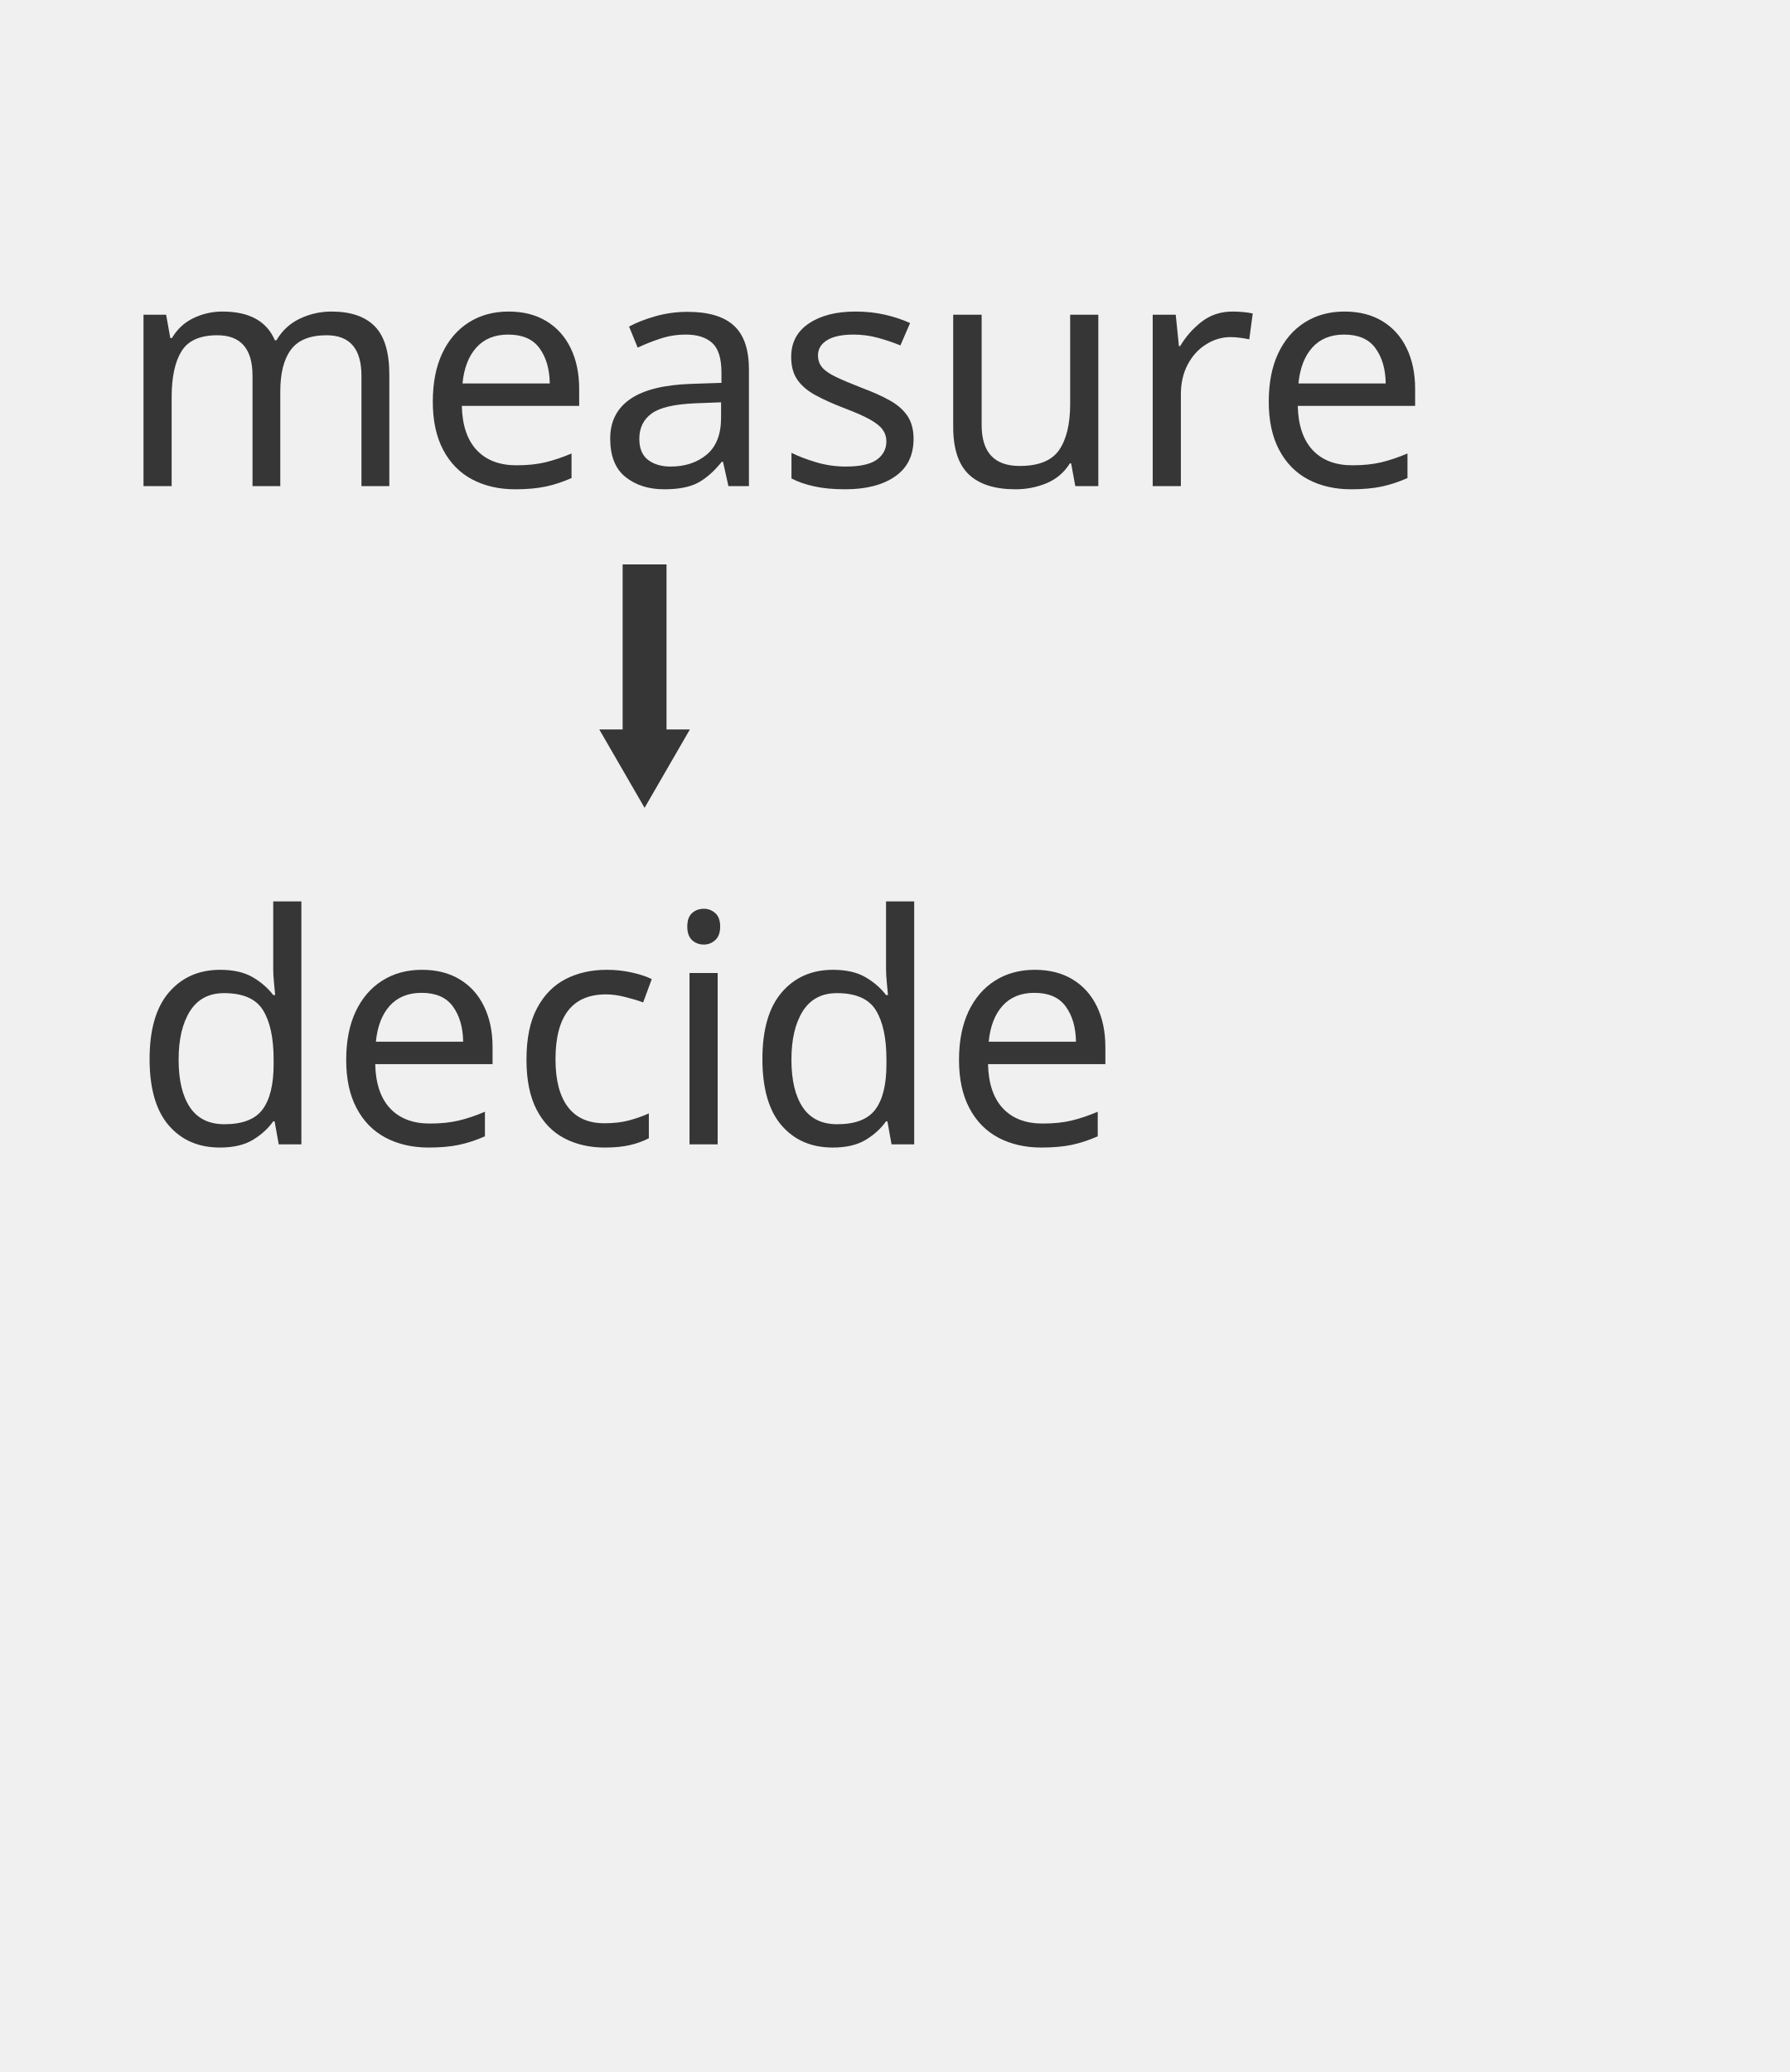
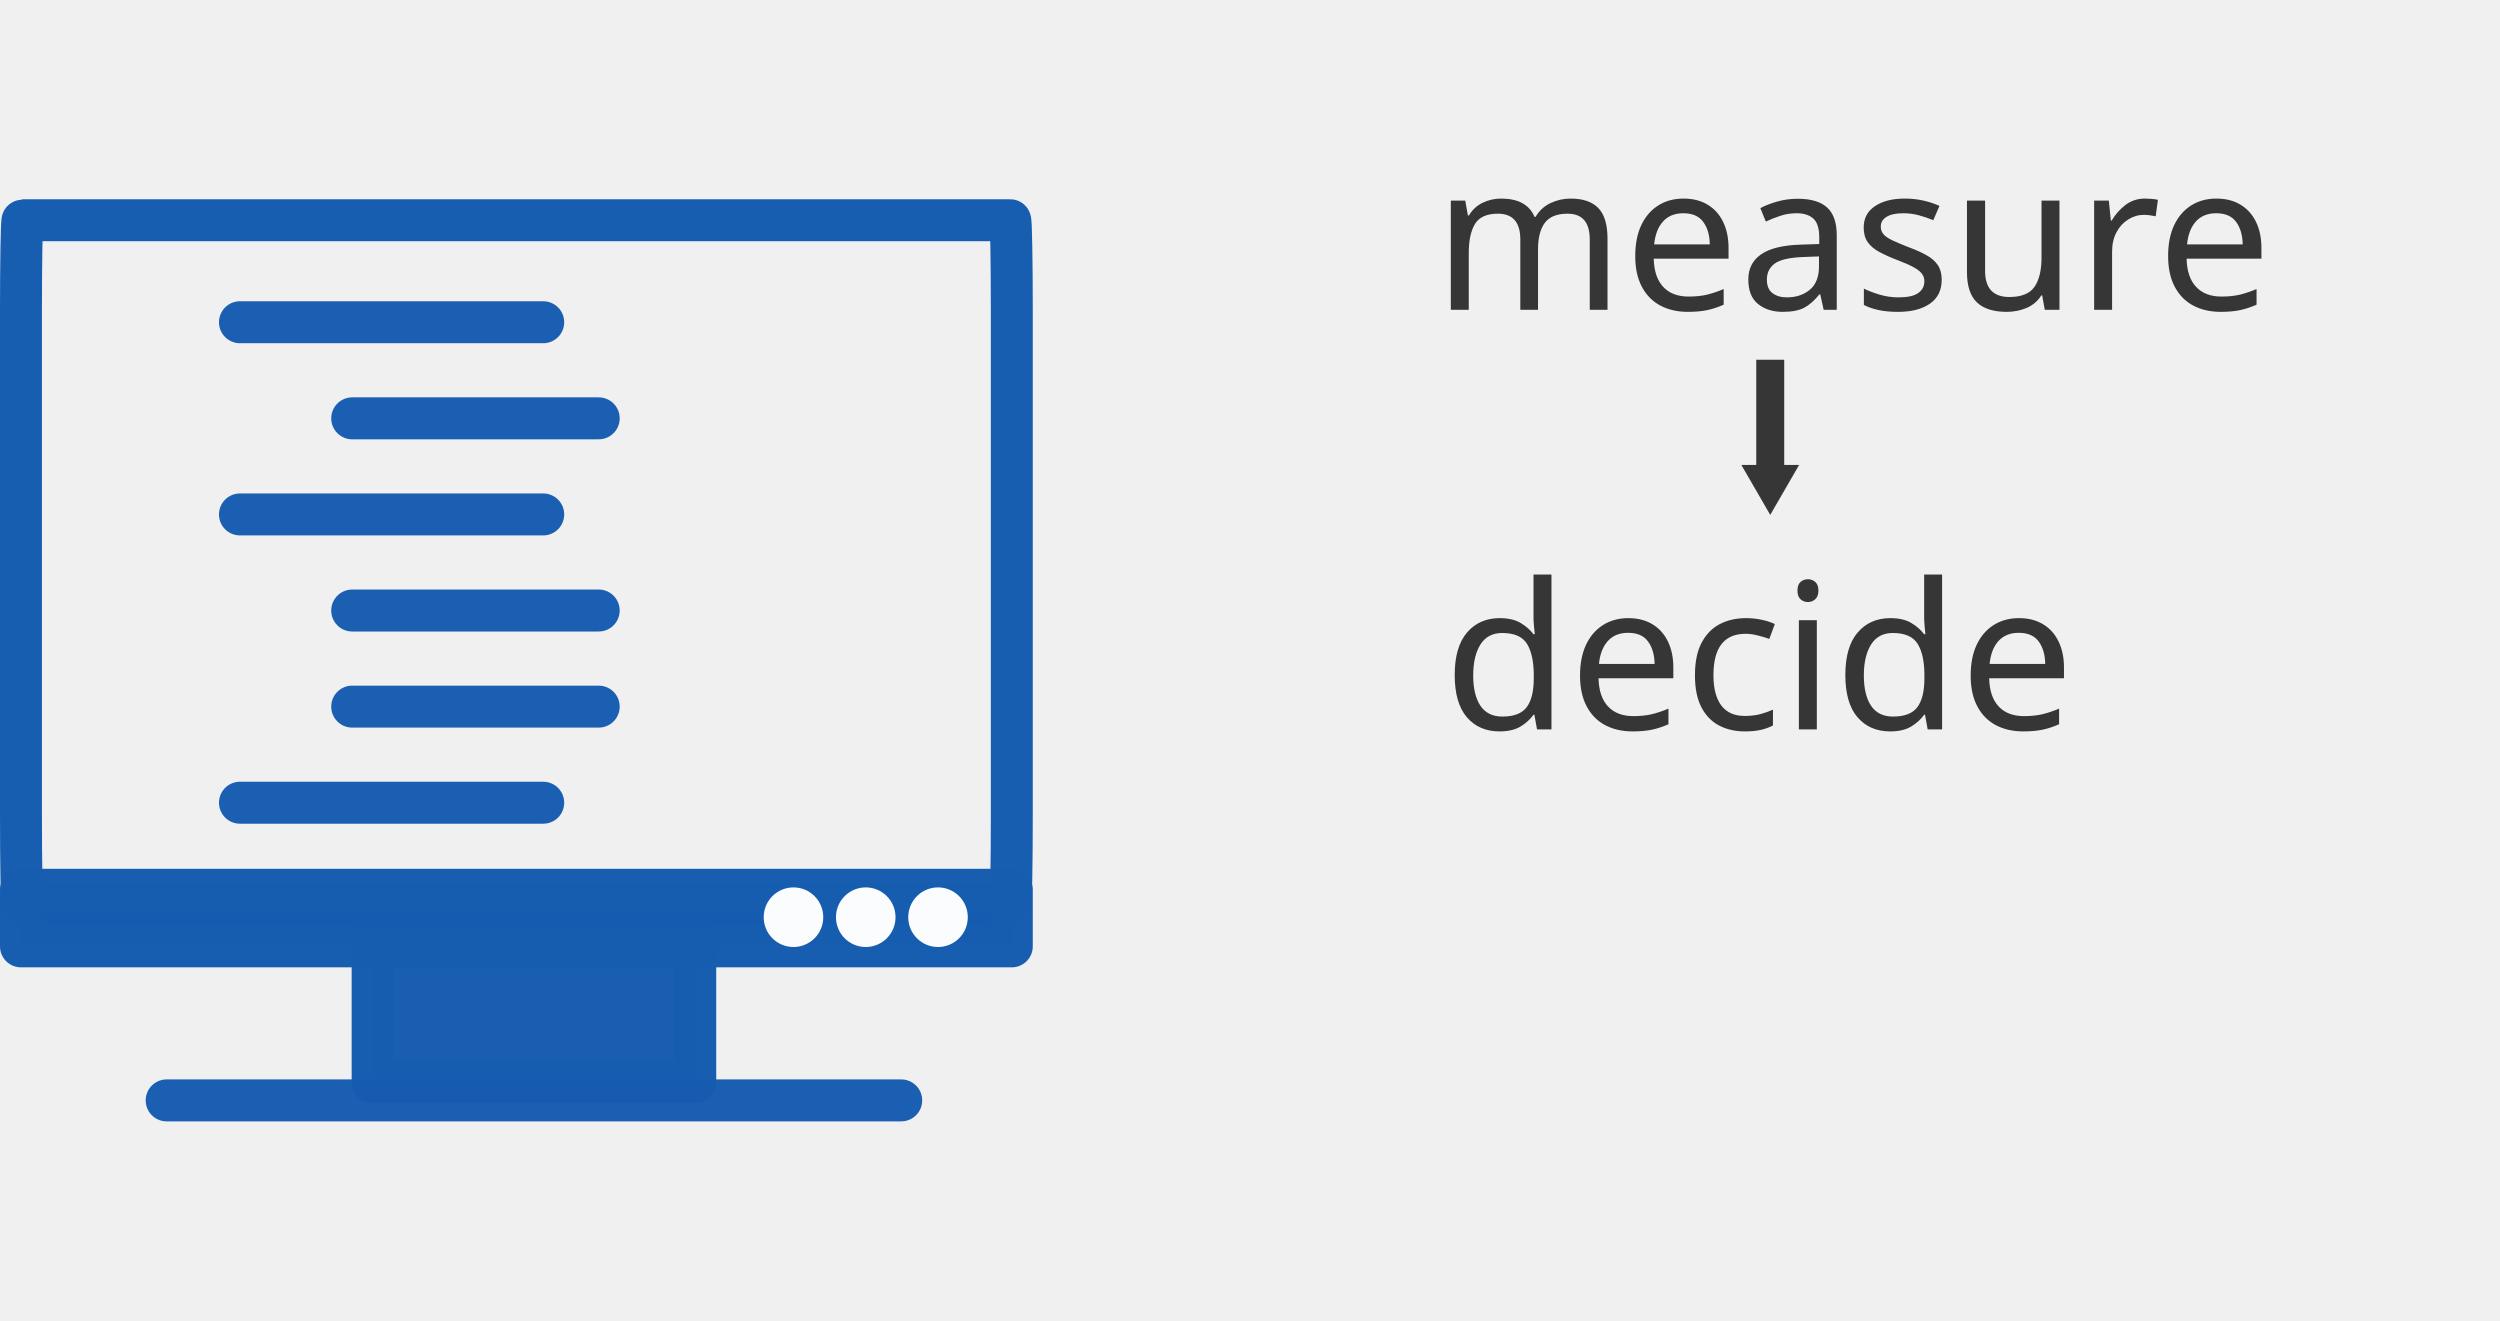
- <svg xmlns="http://www.w3.org/2000/svg" width="81.564mm" height="94.435mm" viewBox="0 0 289.008 334.613" id="svg23768" version="1.1">
+ <svg xmlns="http://www.w3.org/2000/svg" width="178.767mm" height="94.435mm" viewBox="0 0 633.427 334.613" id="svg23768" version="1.1">
  <defs id="defs23770">
    <marker style="overflow:visible" id="marker30366" refX="0" refY="0" orient="auto">
      <path transform="scale(0.2,0.2)" style="fill:#363636;fill-opacity:1;fill-rule:evenodd;stroke:#363636;stroke-width:1pt;stroke-opacity:1" d="m 5.77,0 -8.65,5 0,-10 8.65,5 z" id="path30368" />
    </marker>
    <marker style="overflow:visible" id="marker29403" refX="0" refY="0" orient="auto">
      <path transform="scale(0.2,0.2)" style="fill:#363636;fill-opacity:1;fill-rule:evenodd;stroke:#363636;stroke-width:1pt;stroke-opacity:1" d="m 5.77,0 -8.65,5 0,-10 8.65,5 z" id="path29405" />
    </marker>
    <marker style="overflow:visible" id="InfiniteLineEnd" refX="0" refY="0" orient="auto">
      <g id="g28695" style="fill:#363636;fill-opacity:1;stroke:#363636;stroke-opacity:1">
        <circle id="circle28697" r="0.8" cy="0" cx="3" style="fill:#363636;fill-opacity:1;stroke:#363636;stroke-opacity:1" />
        <circle id="circle28699" r="0.8" cy="0" cx="6.5" style="fill:#363636;fill-opacity:1;stroke:#363636;stroke-opacity:1" />
        <circle id="circle28701" r="0.8" cy="0" cx="10" style="fill:#363636;fill-opacity:1;stroke:#363636;stroke-opacity:1" />
      </g>
    </marker>
    <marker orient="auto" refY="0" refX="0" id="CurveOut" style="overflow:visible">
      <path id="path28647" d="m -5.413,-5.046 c 2.76,0 5,2.24 5,5 0,2.76 -2.24,5 -5,5" style="fill:#363636;fill-opacity:1;fill-rule:evenodd;stroke:#363636;stroke-width:1pt;stroke-opacity:1" transform="scale(0.6,0.6)" />
    </marker>
    <marker orient="auto" refY="0" refX="0" id="Arrow2Send" style="overflow:visible">
      <path id="path28493" style="fill:#363636;fill-opacity:1;fill-rule:evenodd;stroke:#363636;stroke-width:0.625;stroke-linejoin:round;stroke-opacity:1" d="M 8.719,4.034 -2.207,0.016 8.719,-4.002 c -1.745,2.372 -1.735,5.617 -6e-7,8.035 z" transform="matrix(-0.3,0,0,-0.3,0.69,0)" />
    </marker>
    <marker orient="auto" refY="0" refX="0" id="TriangleOutM" style="overflow:visible">
      <path id="path28605" d="m 5.77,0 -8.65,5 0,-10 8.65,5 z" style="fill:#363636;fill-opacity:1;fill-rule:evenodd;stroke:#363636;stroke-width:1pt;stroke-opacity:1" transform="scale(0.4,0.4)" />
    </marker>
+     <marker orient="auto" refY="0" refX="0" id="marker30366-7" style="overflow:visible">
+       <path id="path30368-5" d="m 5.77,0 -8.65,5 0,-10 8.65,5 z" style="fill:#363636;fill-opacity:1;fill-rule:evenodd;stroke:#363636;stroke-width:1pt;stroke-opacity:1" transform="scale(0.2,0.2)" />
+     </marker>
+     <marker orient="auto" refY="0" refX="0" id="marker29403-3" style="overflow:visible">
+       <path id="path29405-5" d="m 5.77,0 -8.65,5 0,-10 8.65,5 z" style="fill:#363636;fill-opacity:1;fill-rule:evenodd;stroke:#363636;stroke-width:1pt;stroke-opacity:1" transform="scale(0.2,0.2)" />
+     </marker>
+     <marker orient="auto" refY="0" refX="0" id="InfiniteLineEnd-6" style="overflow:visible">
+       <g style="fill:#363636;fill-opacity:1;stroke:#363636;stroke-opacity:1" id="g28695-2">
+         <circle style="fill:#363636;fill-opacity:1;stroke:#363636;stroke-opacity:1" cx="3" cy="0" r="0.8" id="circle28697-9" />
+         <circle style="fill:#363636;fill-opacity:1;stroke:#363636;stroke-opacity:1" cx="6.5" cy="0" r="0.8" id="circle28699-1" />
+         <circle style="fill:#363636;fill-opacity:1;stroke:#363636;stroke-opacity:1" cx="10" cy="0" r="0.8" id="circle28701-2" />
+       </g>
+     </marker>
+     <marker style="overflow:visible" id="CurveOut-7" refX="0" refY="0" orient="auto">
+       <path transform="scale(0.6,0.6)" style="fill:#363636;fill-opacity:1;fill-rule:evenodd;stroke:#363636;stroke-width:1pt;stroke-opacity:1" d="m -5.413,-5.046 c 2.76,0 5,2.24 5,5 0,2.76 -2.24,5 -5,5" id="path28647-0" />
+     </marker>
+     <marker style="overflow:visible" id="Arrow2Send-9" refX="0" refY="0" orient="auto">
+       <path transform="matrix(-0.3,0,0,-0.3,0.69,0)" d="M 8.719,4.034 -2.207,0.016 8.719,-4.002 c -1.745,2.372 -1.735,5.617 -6e-7,8.035 z" style="fill:#363636;fill-opacity:1;fill-rule:evenodd;stroke:#363636;stroke-width:0.625;stroke-linejoin:round;stroke-opacity:1" id="path28493-3" />
+     </marker>
+     <marker style="overflow:visible" id="TriangleOutM-6" refX="0" refY="0" orient="auto">
+       <path transform="scale(0.4,0.4)" style="fill:#363636;fill-opacity:1;fill-rule:evenodd;stroke:#363636;stroke-width:1pt;stroke-opacity:1" d="m 5.77,0 -8.65,5 0,-10 8.65,5 z" id="path28605-0" />
+     </marker>
  </defs>
-   <g id="layer1" transform="translate(-354.39,-277.8279)">
+   <g id="layer1" transform="translate(-9.971496,-277.8279)">
    <text id="text8262" y="356.332" x="373.177" style="font-style:normal;font-variant:normal;font-weight:normal;font-stretch:normal;font-size:51.631px;line-height:125%;font-family:motsera;-inkscape-font-specification:motsera;letter-spacing:0px;word-spacing:0px;fill:#363636;fill-opacity:1;stroke:none;stroke-width:1px;stroke-linecap:butt;stroke-linejoin:miter;stroke-opacity:1" xml:space="preserve">
      <tspan style="font-style:normal;font-variant:normal;font-weight:500;font-stretch:normal;font-family:Montserrat;-inkscape-font-specification:'Montserrat Medium';fill:#363636;fill-opacity:1;stroke:none;stroke-opacity:1" y="356.332" x="373.177" id="tspan8264">measure</tspan>
    </text>
    <text xml:space="preserve" style="font-style:normal;font-variant:normal;font-weight:normal;font-stretch:normal;font-size:51.631px;line-height:125%;font-family:motsera;-inkscape-font-specification:motsera;letter-spacing:0px;word-spacing:0px;fill:#363636;fill-opacity:1;stroke:none;stroke-width:1px;stroke-linecap:butt;stroke-linejoin:miter;stroke-opacity:1;" x="375.707" y="462.631" id="text28353">
      <tspan id="tspan28355" x="375.707" y="462.631" style="font-style:normal;font-variant:normal;font-weight:500;font-stretch:normal;font-family:Montserrat;-inkscape-font-specification:'Montserrat Medium';fill:#363636;fill-opacity:1;stroke:none;stroke-opacity:1;">decide</tspan>
    </text>
-     <g id="g6084">
+     <g id="g4266">
      <path style="color:#000000;font-style:normal;font-variant:normal;font-weight:normal;font-stretch:normal;font-size:medium;line-height:normal;font-family:sans-serif;text-indent:0;text-align:start;text-decoration:none;text-decoration-line:none;text-decoration-style:solid;text-decoration-color:#000000;letter-spacing:normal;word-spacing:normal;text-transform:none;direction:ltr;block-progression:tb;writing-mode:lr-tb;baseline-shift:baseline;text-anchor:start;white-space:normal;clip-rule:nonzero;display:inline;overflow:visible;visibility:visible;opacity:1;isolation:auto;mix-blend-mode:normal;color-interpolation:sRGB;color-interpolation-filters:linearRGB;solid-color:#000000;solid-opacity:1;fill:#363636;fill-opacity:1;fill-rule:evenodd;stroke:none;stroke-width:7.087;stroke-linecap:butt;stroke-linejoin:miter;stroke-miterlimit:4;stroke-dasharray:none;stroke-dashoffset:0;stroke-opacity:1;color-rendering:auto;image-rendering:auto;shape-rendering:auto;text-rendering:auto;enable-background:accumulate" d="m 454.953,368.977 0,30.865 7.088,0 0,-30.865 -7.088,0 z" id="path8268" />
-       <path style="fill:#363636;fill-opacity:1;fill-rule:evenodd;stroke:#363636;stroke-width:0.2pt;stroke-opacity:1" d="m 458.498,408.021 -7.087,-12.261 14.174,0 -7.087,12.261 z" id="path6090" />
+       <path style="fill:#363636;fill-opacity:1;fill-rule:evenodd;stroke:#363636;stroke-width:0.2pt;stroke-opacity:1" d="m 458.498,408.021 -7.087,-12.261 14.174,0 -7.087,12.261 z" id="path4272" />
+     </g>
+     <g transform="translate(3.79169,-2.052559)" id="layer1-6">
+       <g id="g8280" transform="matrix(1.14441,0,0,1.145255,371.1647,-468.6997)">
+         <rect rx="0.357" ry="20" y="702.362" x="-314.286" height="151.429" width="219.37" id="rect8282" style="opacity:1;fill:none;fill-opacity:1;stroke:#175daf;stroke-width:9.285;stroke-linecap:round;stroke-linejoin:round;stroke-miterlimit:4;stroke-dasharray:none;stroke-dashoffset:0;stroke-opacity:0.992" />
+         <rect rx="0" ry="0" y="855.219" x="-236.429" height="37.878" width="71.429" id="rect8284" style="opacity:1;fill:#165cb0;fill-opacity:0.984;stroke:#175daf;stroke-width:9.285;stroke-linecap:round;stroke-linejoin:round;stroke-miterlimit:4;stroke-dasharray:none;stroke-dashoffset:0;stroke-opacity:0.992" />
+         <path id="path8286" d="m -282.032,897.083 162.635,0" style="opacity:1;fill:none;fill-rule:evenodd;stroke:#165bb0;stroke-width:9.285;stroke-linecap:round;stroke-linejoin:round;stroke-miterlimit:4;stroke-dasharray:none;stroke-opacity:0.976" />
+         <g style="opacity:1" transform="translate(20,-0.1561006)" id="g8288">
+           <path id="path8290" d="m -285.804,725.083 67.145,0" style="fill:none;fill-rule:evenodd;stroke:#165bb0;stroke-width:9.285;stroke-linecap:round;stroke-linejoin:round;stroke-miterlimit:4;stroke-dasharray:none;stroke-opacity:0.976" />
+           <path style="fill:none;fill-rule:evenodd;stroke:#165bb0;stroke-width:9.285;stroke-linecap:round;stroke-linejoin:round;stroke-miterlimit:4;stroke-dasharray:none;stroke-opacity:0.976" d="m -260.953,746.343 54.58,0" id="path8292" />
+           <path style="fill:none;fill-rule:evenodd;stroke:#165bb0;stroke-width:9.285;stroke-linecap:round;stroke-linejoin:round;stroke-miterlimit:4;stroke-dasharray:none;stroke-opacity:0.976" d="m -260.953,788.862 54.58,0" id="path8294" />
+           <path style="fill:none;fill-rule:evenodd;stroke:#165bb0;stroke-width:9.285;stroke-linecap:round;stroke-linejoin:round;stroke-miterlimit:4;stroke-dasharray:none;stroke-opacity:0.976" d="m -285.804,767.603 67.145,0" id="path8296" />
+           <path id="path8298" d="m -260.953,810.122 54.58,0" style="fill:none;fill-rule:evenodd;stroke:#165bb0;stroke-width:9.285;stroke-linecap:round;stroke-linejoin:round;stroke-miterlimit:4;stroke-dasharray:none;stroke-opacity:0.976" />
+           <path id="path8300" d="m -285.804,831.382 67.145,0" style="fill:none;fill-rule:evenodd;stroke:#165bb0;stroke-width:9.285;stroke-linecap:round;stroke-linejoin:round;stroke-miterlimit:4;stroke-dasharray:none;stroke-opacity:0.976" />
+         </g>
+         <rect style="opacity:1;fill:#165cb0;fill-opacity:0.984;stroke:#175daf;stroke-width:9.285;stroke-linecap:round;stroke-linejoin:round;stroke-miterlimit:4;stroke-dasharray:none;stroke-dashoffset:0;stroke-opacity:0.992" id="rect8302" width="219.37" height="12.521" x="-314.286" y="850.484" ry="6.261" rx="0" />
+         <circle r="6.594" cy="856.554" cx="-111.253" id="circle8304" style="opacity:1;fill:#ffffff;fill-opacity:0.984;stroke:none;stroke-width:10.63;stroke-linecap:round;stroke-linejoin:round;stroke-miterlimit:4;stroke-dasharray:none;stroke-dashoffset:0;stroke-opacity:0.976" />
+         <circle style="opacity:1;fill:#ffffff;fill-opacity:0.984;stroke:none;stroke-width:10.63;stroke-linecap:round;stroke-linejoin:round;stroke-miterlimit:4;stroke-dasharray:none;stroke-dashoffset:0;stroke-opacity:0.976" id="circle8306" cx="-127.253" cy="856.554" r="6.594" />
+         <circle r="6.594" cy="856.554" cx="-143.253" id="circle8308" style="opacity:1;fill:#ffffff;fill-opacity:0.984;stroke:none;stroke-width:10.63;stroke-linecap:round;stroke-linejoin:round;stroke-miterlimit:4;stroke-dasharray:none;stroke-dashoffset:0;stroke-opacity:0.976" />
+       </g>
    </g>
  </g>
</svg>
